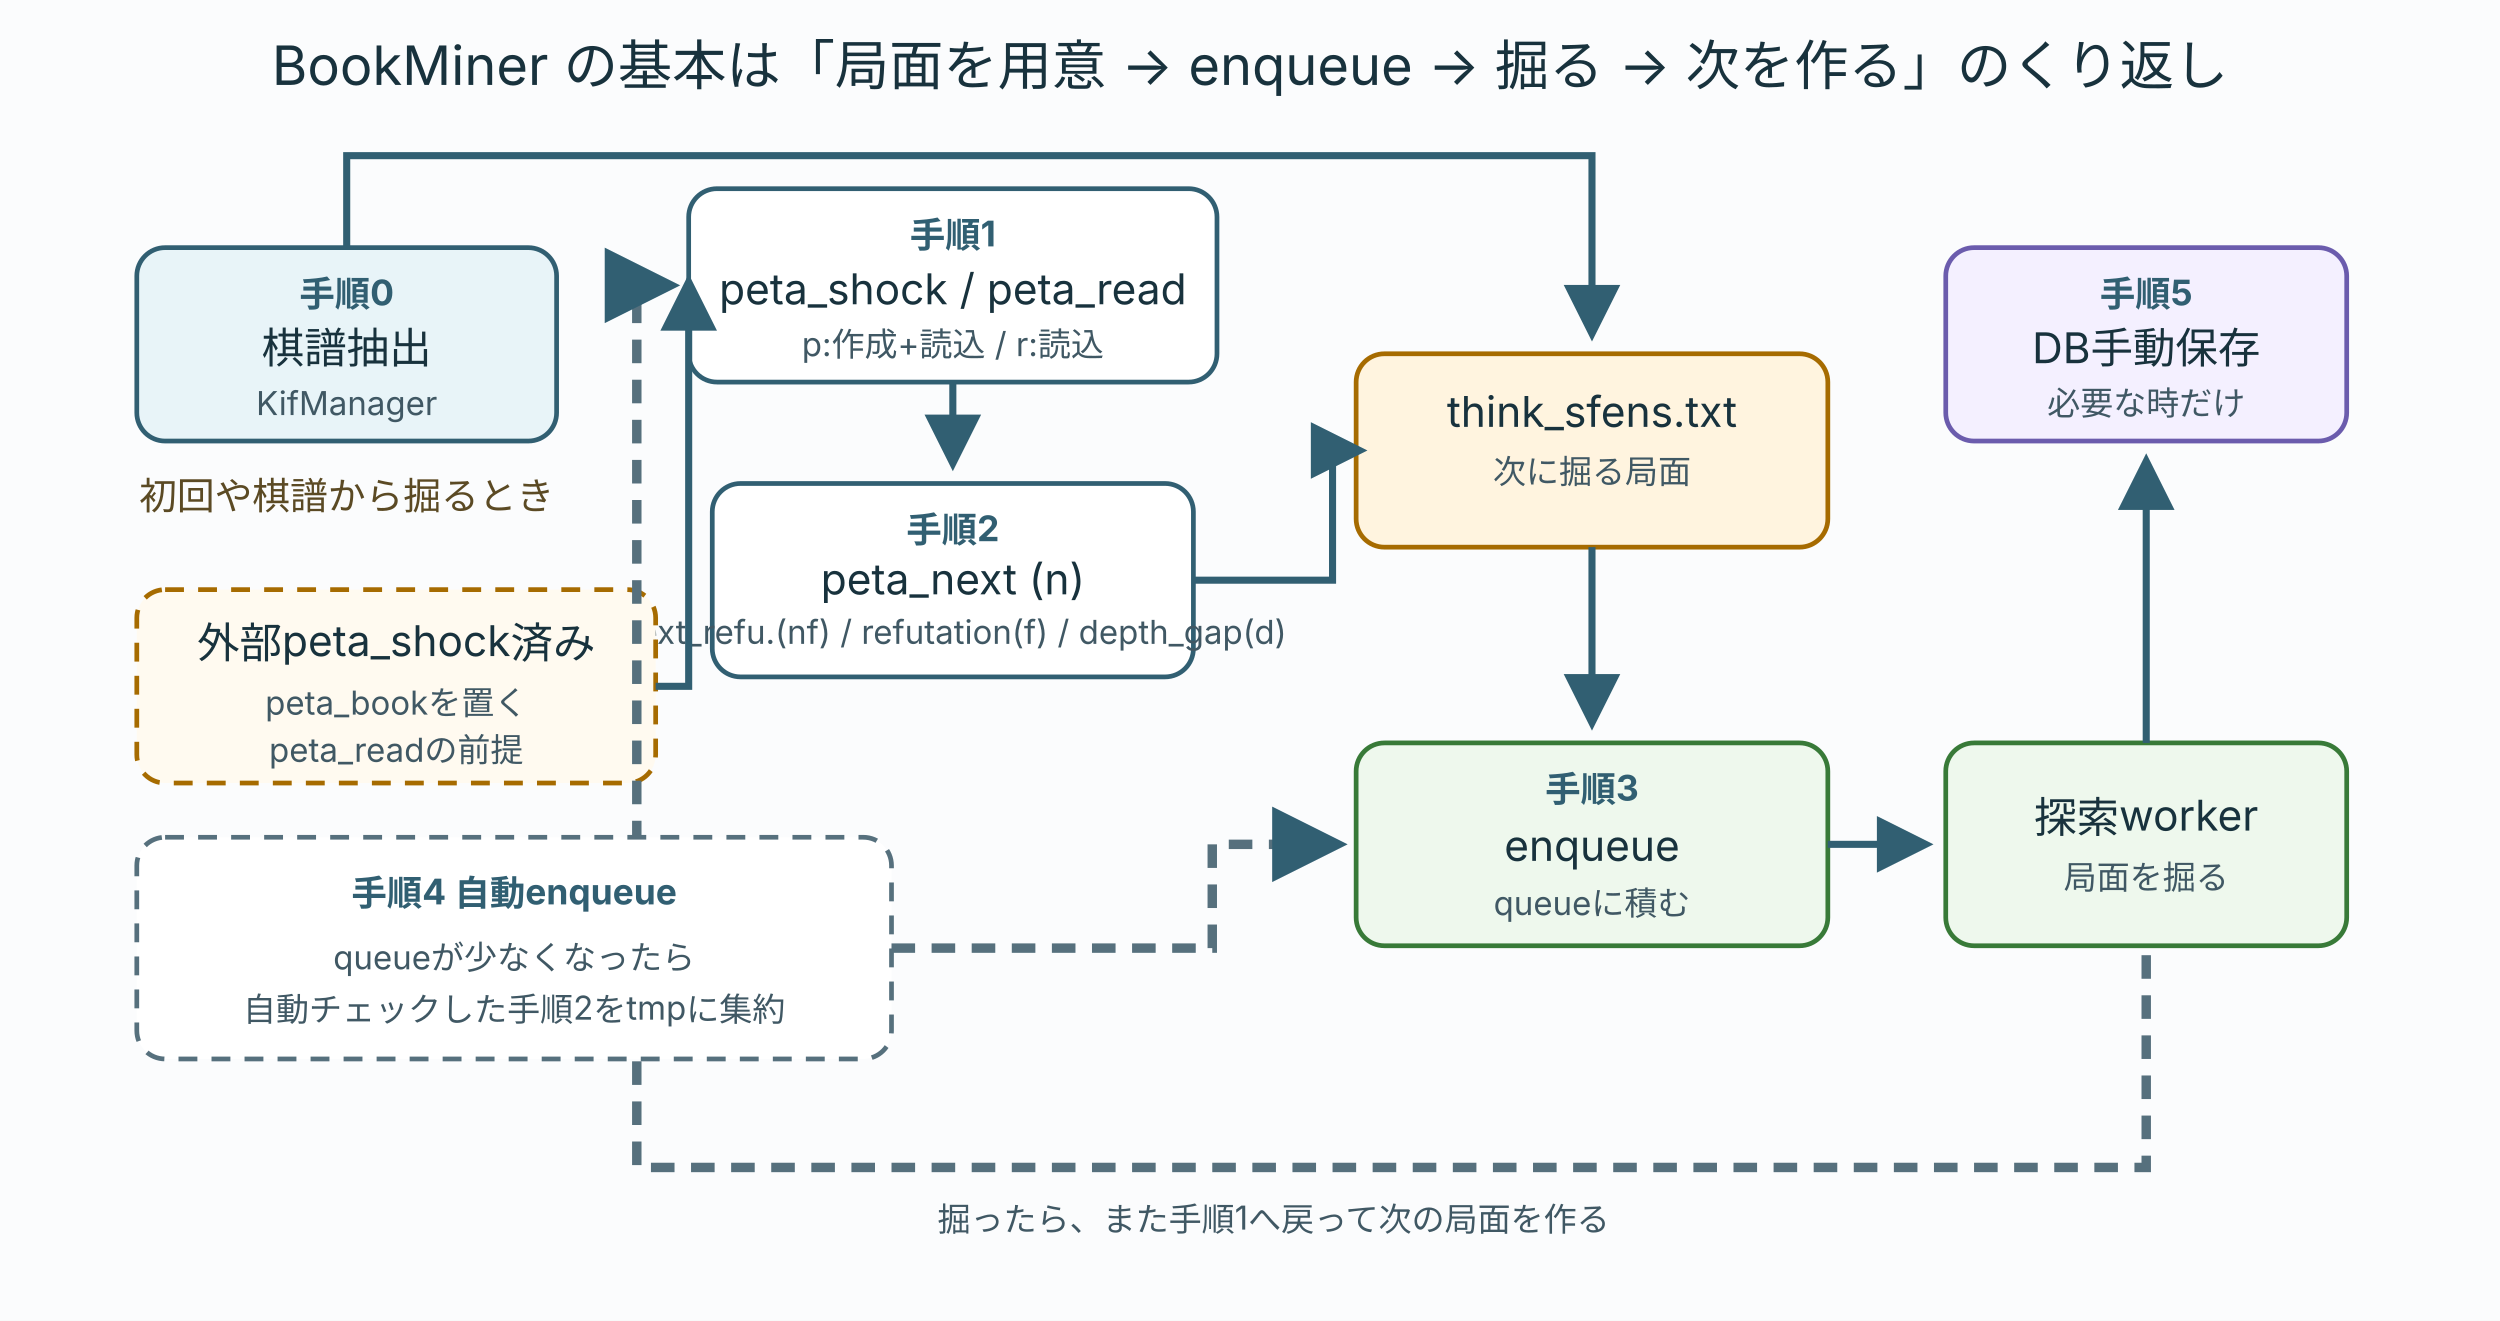
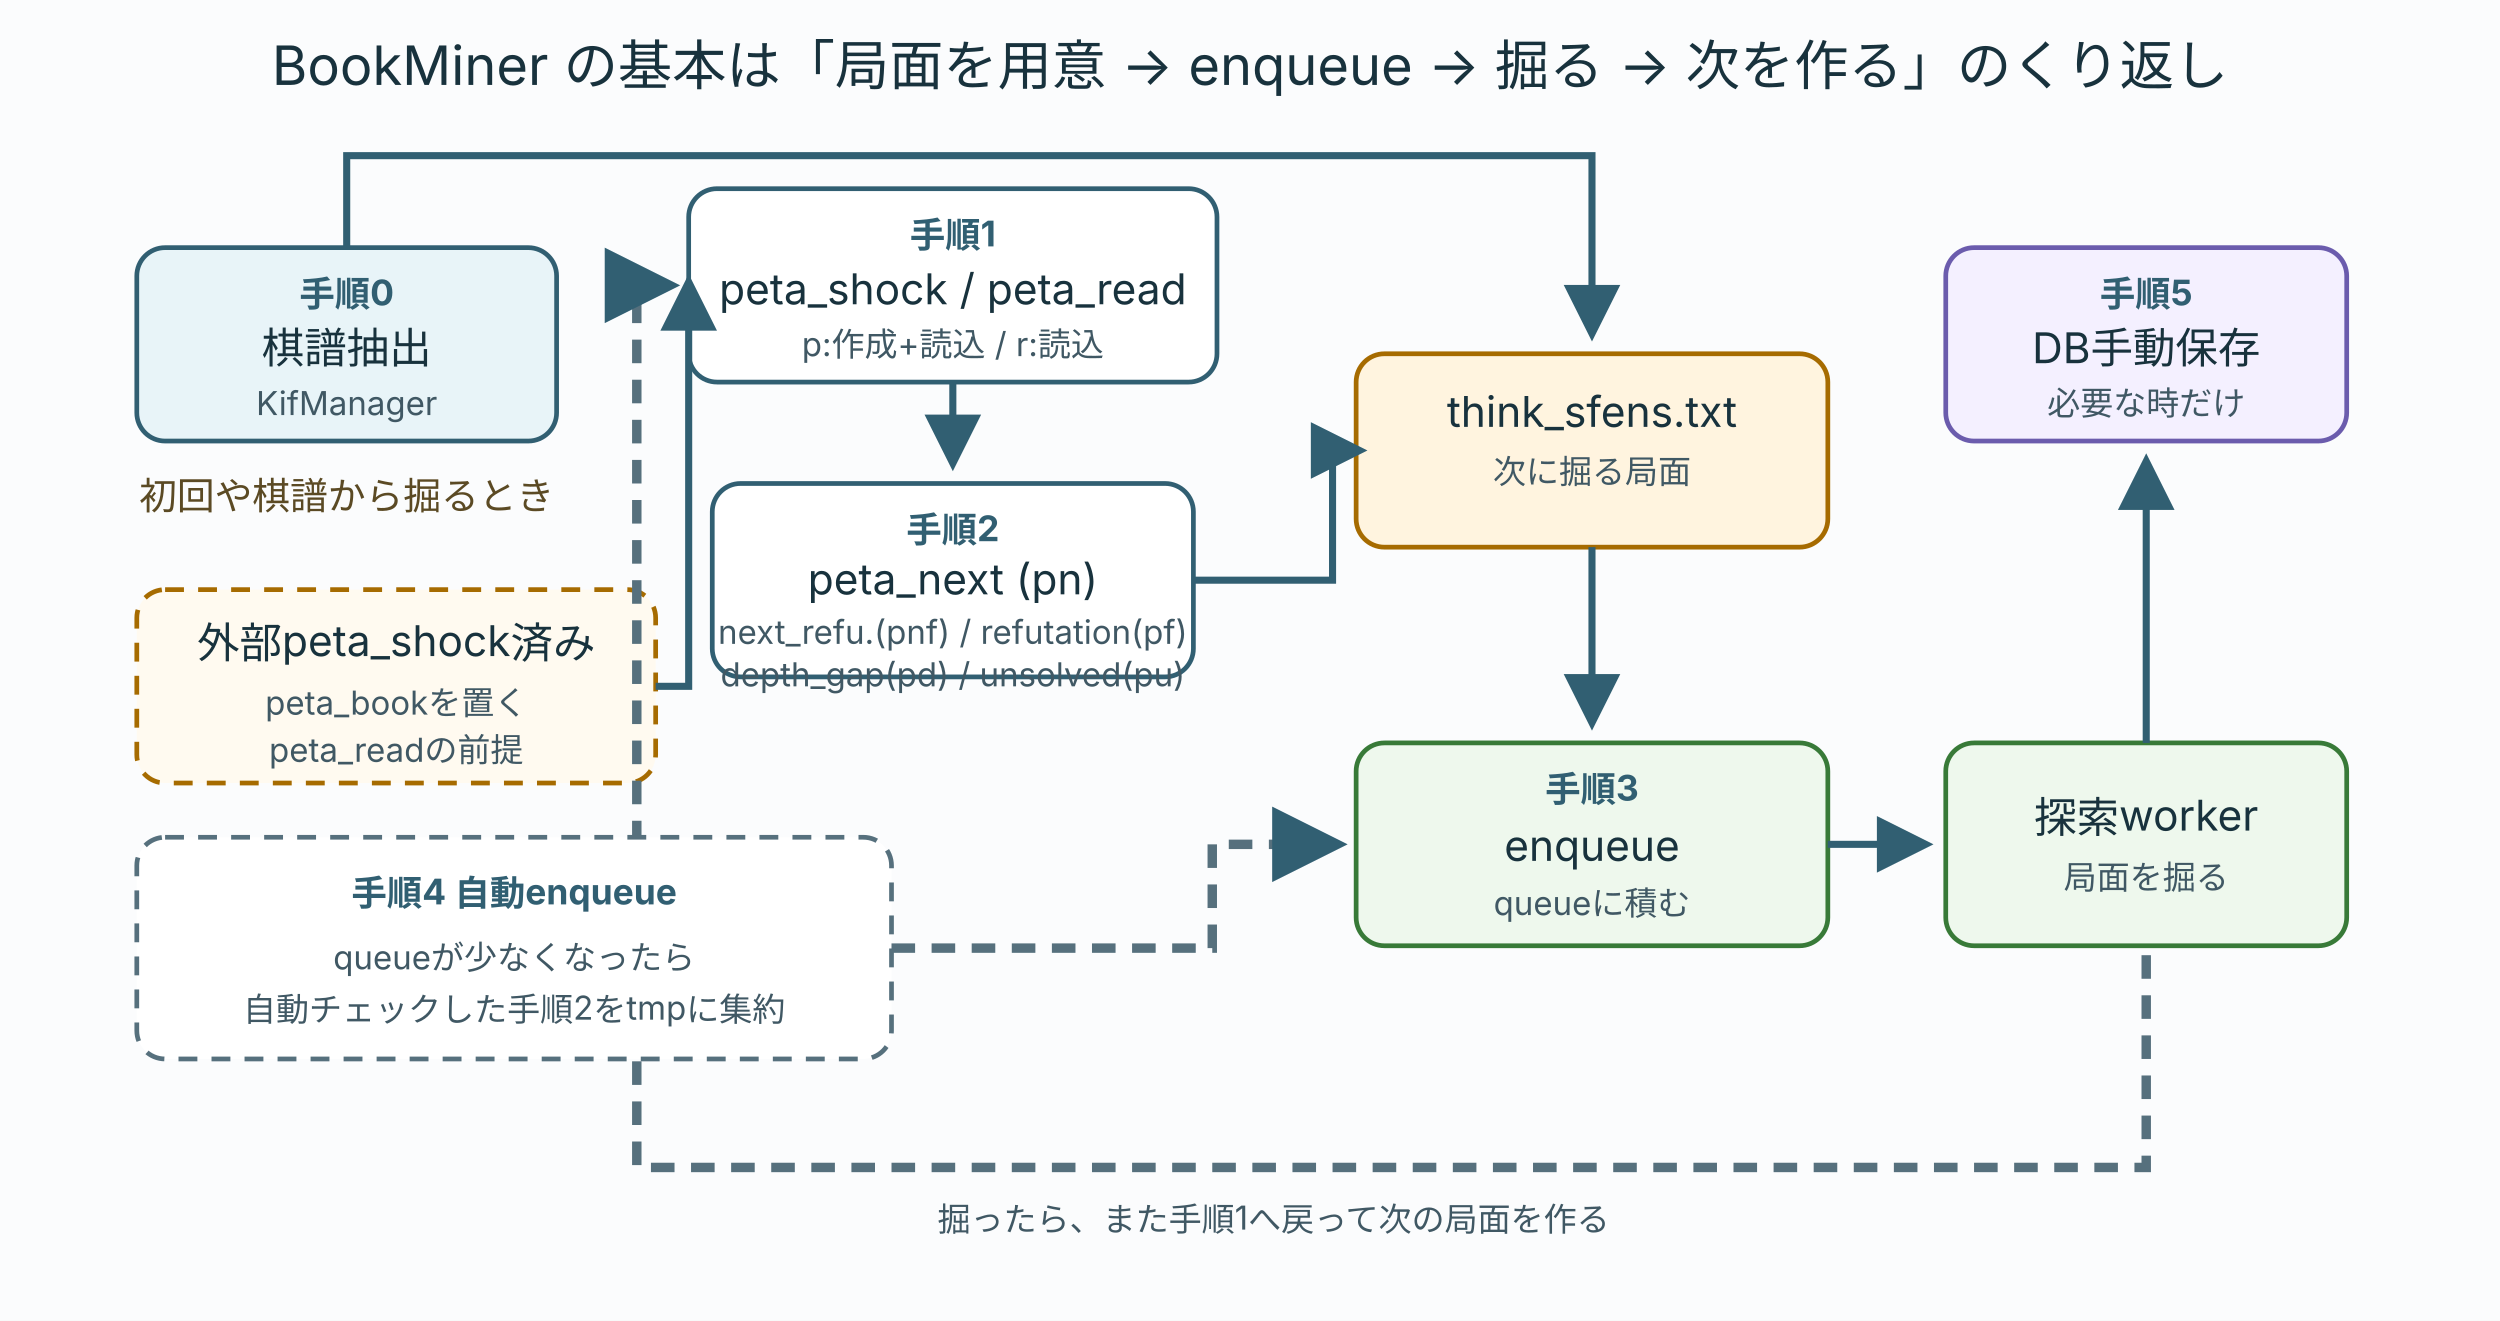
<svg xmlns="http://www.w3.org/2000/svg" width="1060" height="560" viewBox="0 0 1060 560" role="img" aria-labelledby="title desc">
  <defs>
    <marker id="arrow" viewBox="0 0 10 10" refX="8" refY="5" markerWidth="8" markerHeight="8" orient="auto-start-reverse">
      <path d="M 0 0 L 10 5 L 0 10 z" fill="#315f72" />
    </marker>
    <style>
      .bg { fill: #fbfcfd; }
      .box { fill: #ffffff; stroke: #315f72; stroke-width: 2; rx: 12; }
      .alt { fill: #e8f4f8; }
      .main { fill: #eef8ed; stroke: #387a38; }
      .file { fill: #fff4df; stroke: #a66b00; }
      .save { fill: #f4f0ff; stroke: #6b5cad; }
      .external { fill: #fffaf0; stroke: #a66b00; stroke-dasharray: 8 6; }
      .line { stroke: #315f72; stroke-width: 3; fill: none; marker-end: url(#arrow); }
      .loop { stroke: #56707d; stroke-width: 4; fill: none; marker-end: url(#arrow); stroke-dasharray: 10 7; }
      .text { font-family: -apple-system, BlinkMacSystemFont, "Segoe UI", sans-serif; fill: #18323d; font-size: 18px; text-anchor: middle; }
      .small { font-size: 14px; fill: #405864; }
      .step { font-size: 15px; font-weight: 700; fill: #315f72; }
      .note { font-size: 16px; fill: #5b4a24; }
    </style>
  </defs>
  <rect class="bg" x="0" y="0" width="1060" height="560" />
  <text class="text" x="530" y="36" style="font-size:23px">BookMiner の基本は「局面を用意 → enqueue → 掘る → 次を作る」のくり返し</text>
  <rect class="box alt" x="58" y="105" width="178" height="82" />
  <text class="text step" x="147" y="130">手順0</text>
  <text class="text" x="147" y="154">棋譜抽出</text>
  <text class="text small" x="147" y="176">KifManager</text>
  <rect class="box" x="292" y="80" width="224" height="82" />
  <text class="text step" x="404" y="105">手順1</text>
  <text class="text" x="404" y="129">peta_shock / peta_read</text>
  <text class="text small" x="404" y="151">p:作成+読込 / r:読込</text>
  <rect class="box" x="302" y="205" width="204" height="82" />
  <text class="text step" x="404" y="230">手順2</text>
-   <text class="text" x="404" y="252">peta_next (n)</text>
-   <text class="text small" x="404" y="273">next_refu.(nf) / refutation(f) / depth_gap(d)</text>
+   <text class="text" x="404" y="252">peta_next (pn)</text>
+   <text class="text small" x="404" y="273">next_refu.(pnf) / refutation(pf)</text>
+   <text class="text small" x="404" y="291">depth_gap(pd) / unsolved(pu)</text>
  <rect class="box file" x="575" y="150" width="200" height="82" />
  <text class="text" x="675" y="181">think_sfens.txt</text>
  <text class="text small" x="675" y="205">次に掘る局面</text>
  <rect class="box main" x="575" y="315" width="200" height="86" />
  <text class="text step" x="675" y="340">手順3</text>
  <text class="text" x="675" y="365">enqueue</text>
  <text class="text small" x="675" y="388">queueに積む</text>
  <rect class="box main" x="825" y="315" width="170" height="86" />
  <text class="text" x="910" y="353">探索worker</text>
  <text class="text small" x="910" y="377">局面を掘る</text>
  <rect class="box save" x="825" y="105" width="170" height="82" />
  <text class="text step" x="910" y="130">手順5</text>
  <text class="text" x="910" y="154">DB手動保存</text>
  <text class="text small" x="910" y="176">必要な時だけ</text>
  <path class="line" d="M 147 105 V 66 H 675 V 140" />
  <text class="text note" x="147" y="216">初回や棋譜から掘るとき</text>
  <path class="line" d="M 404 162 V 195" />
  <path class="line" d="M 506 246 H 565 V 191 H 575" />
  <path class="line" d="M 675 232 V 305" />
  <path class="line" d="M 775 358 H 815" />
  <rect class="box external" x="58" y="250" width="220" height="82" />
  <text class="text" x="168" y="279">外部peta_shock済み</text>
  <text class="text small" x="168" y="303">peta_bookを置く</text>
  <text class="text small" x="168" y="323">peta_readの前提</text>
  <path class="line" d="M 278 291 H 292 V 121" />
  <path class="loop" d="M 910 405 V 495 H 270 V 121 H 282" />
  <text class="text small" x="540" y="522">掘ったら、また手順1へ戻って次の局面を作る</text>
  <path class="line" d="M 910 315 V 197" />
  <rect x="58" y="355" width="320" height="94" rx="12" fill="#ffffff" stroke="#56707d" stroke-width="2" stroke-dasharray="8 6" />
  <text class="text step" x="218" y="384">手順4 自動enqueue</text>
  <text class="text small" x="218" y="411">queueが少なくなったら</text>
  <text class="text small" x="218" y="433">自動チェックした手順2をtmpに集約</text>
  <path class="loop" d="M 378 402 H 514 V 358 H 565" />
</svg>
